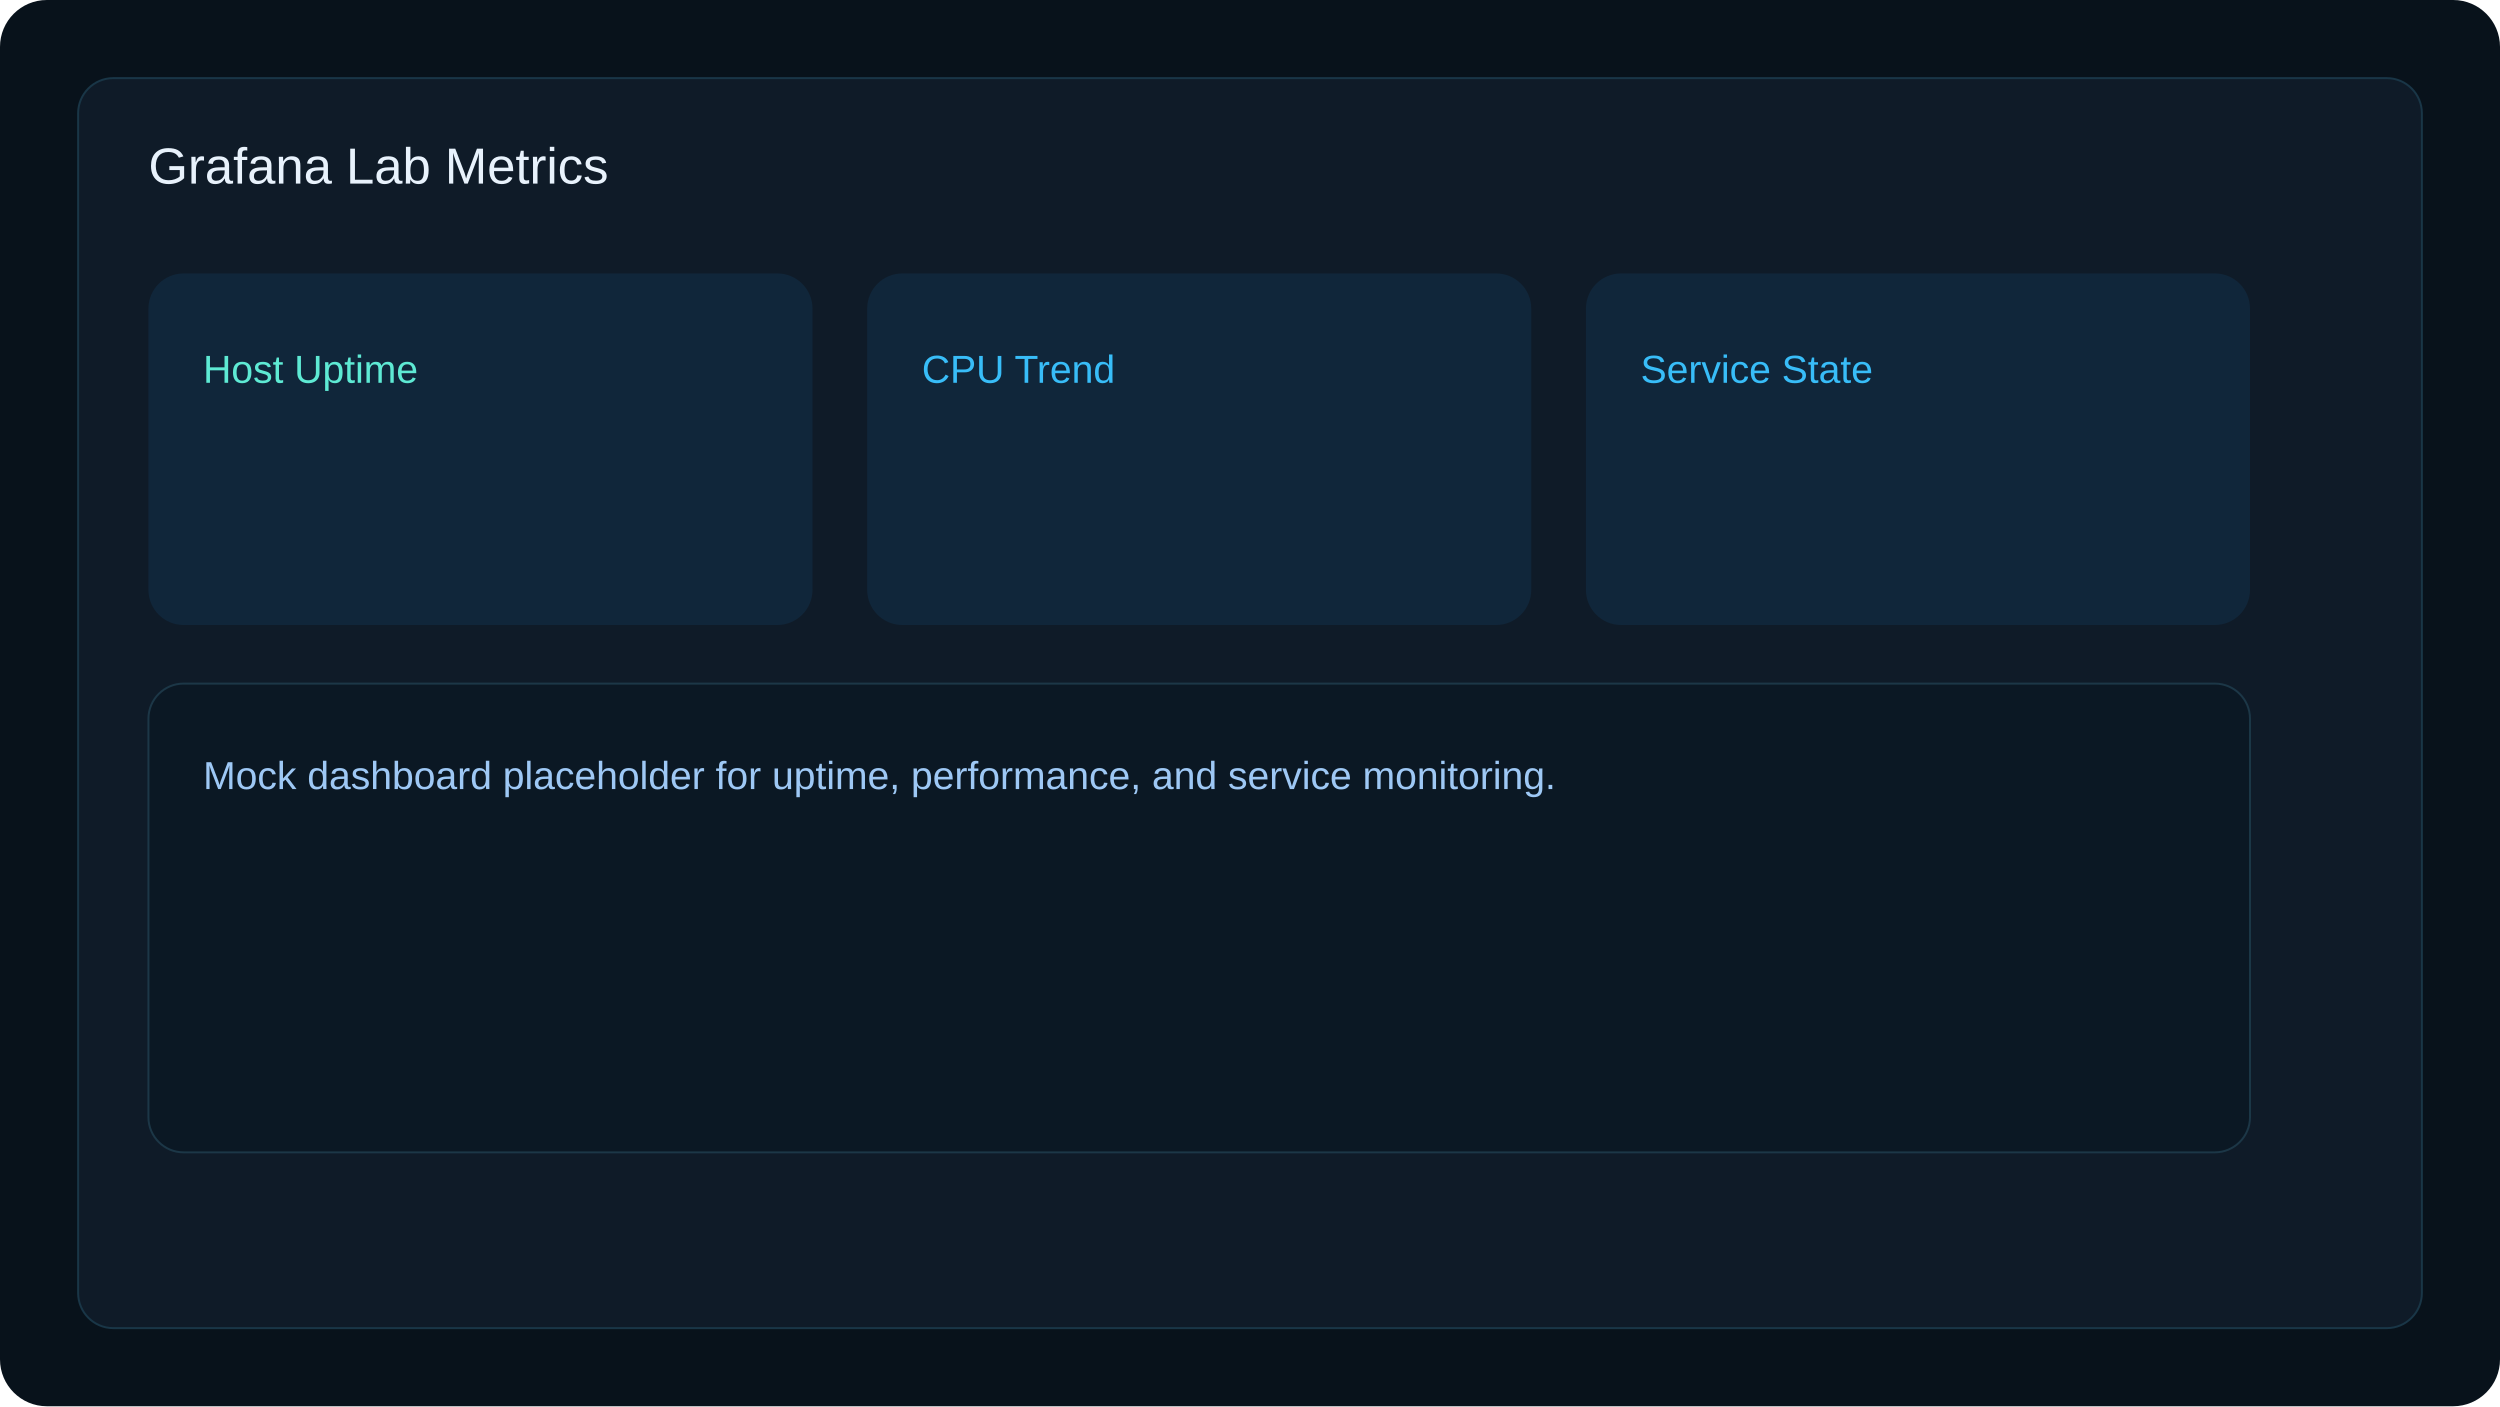
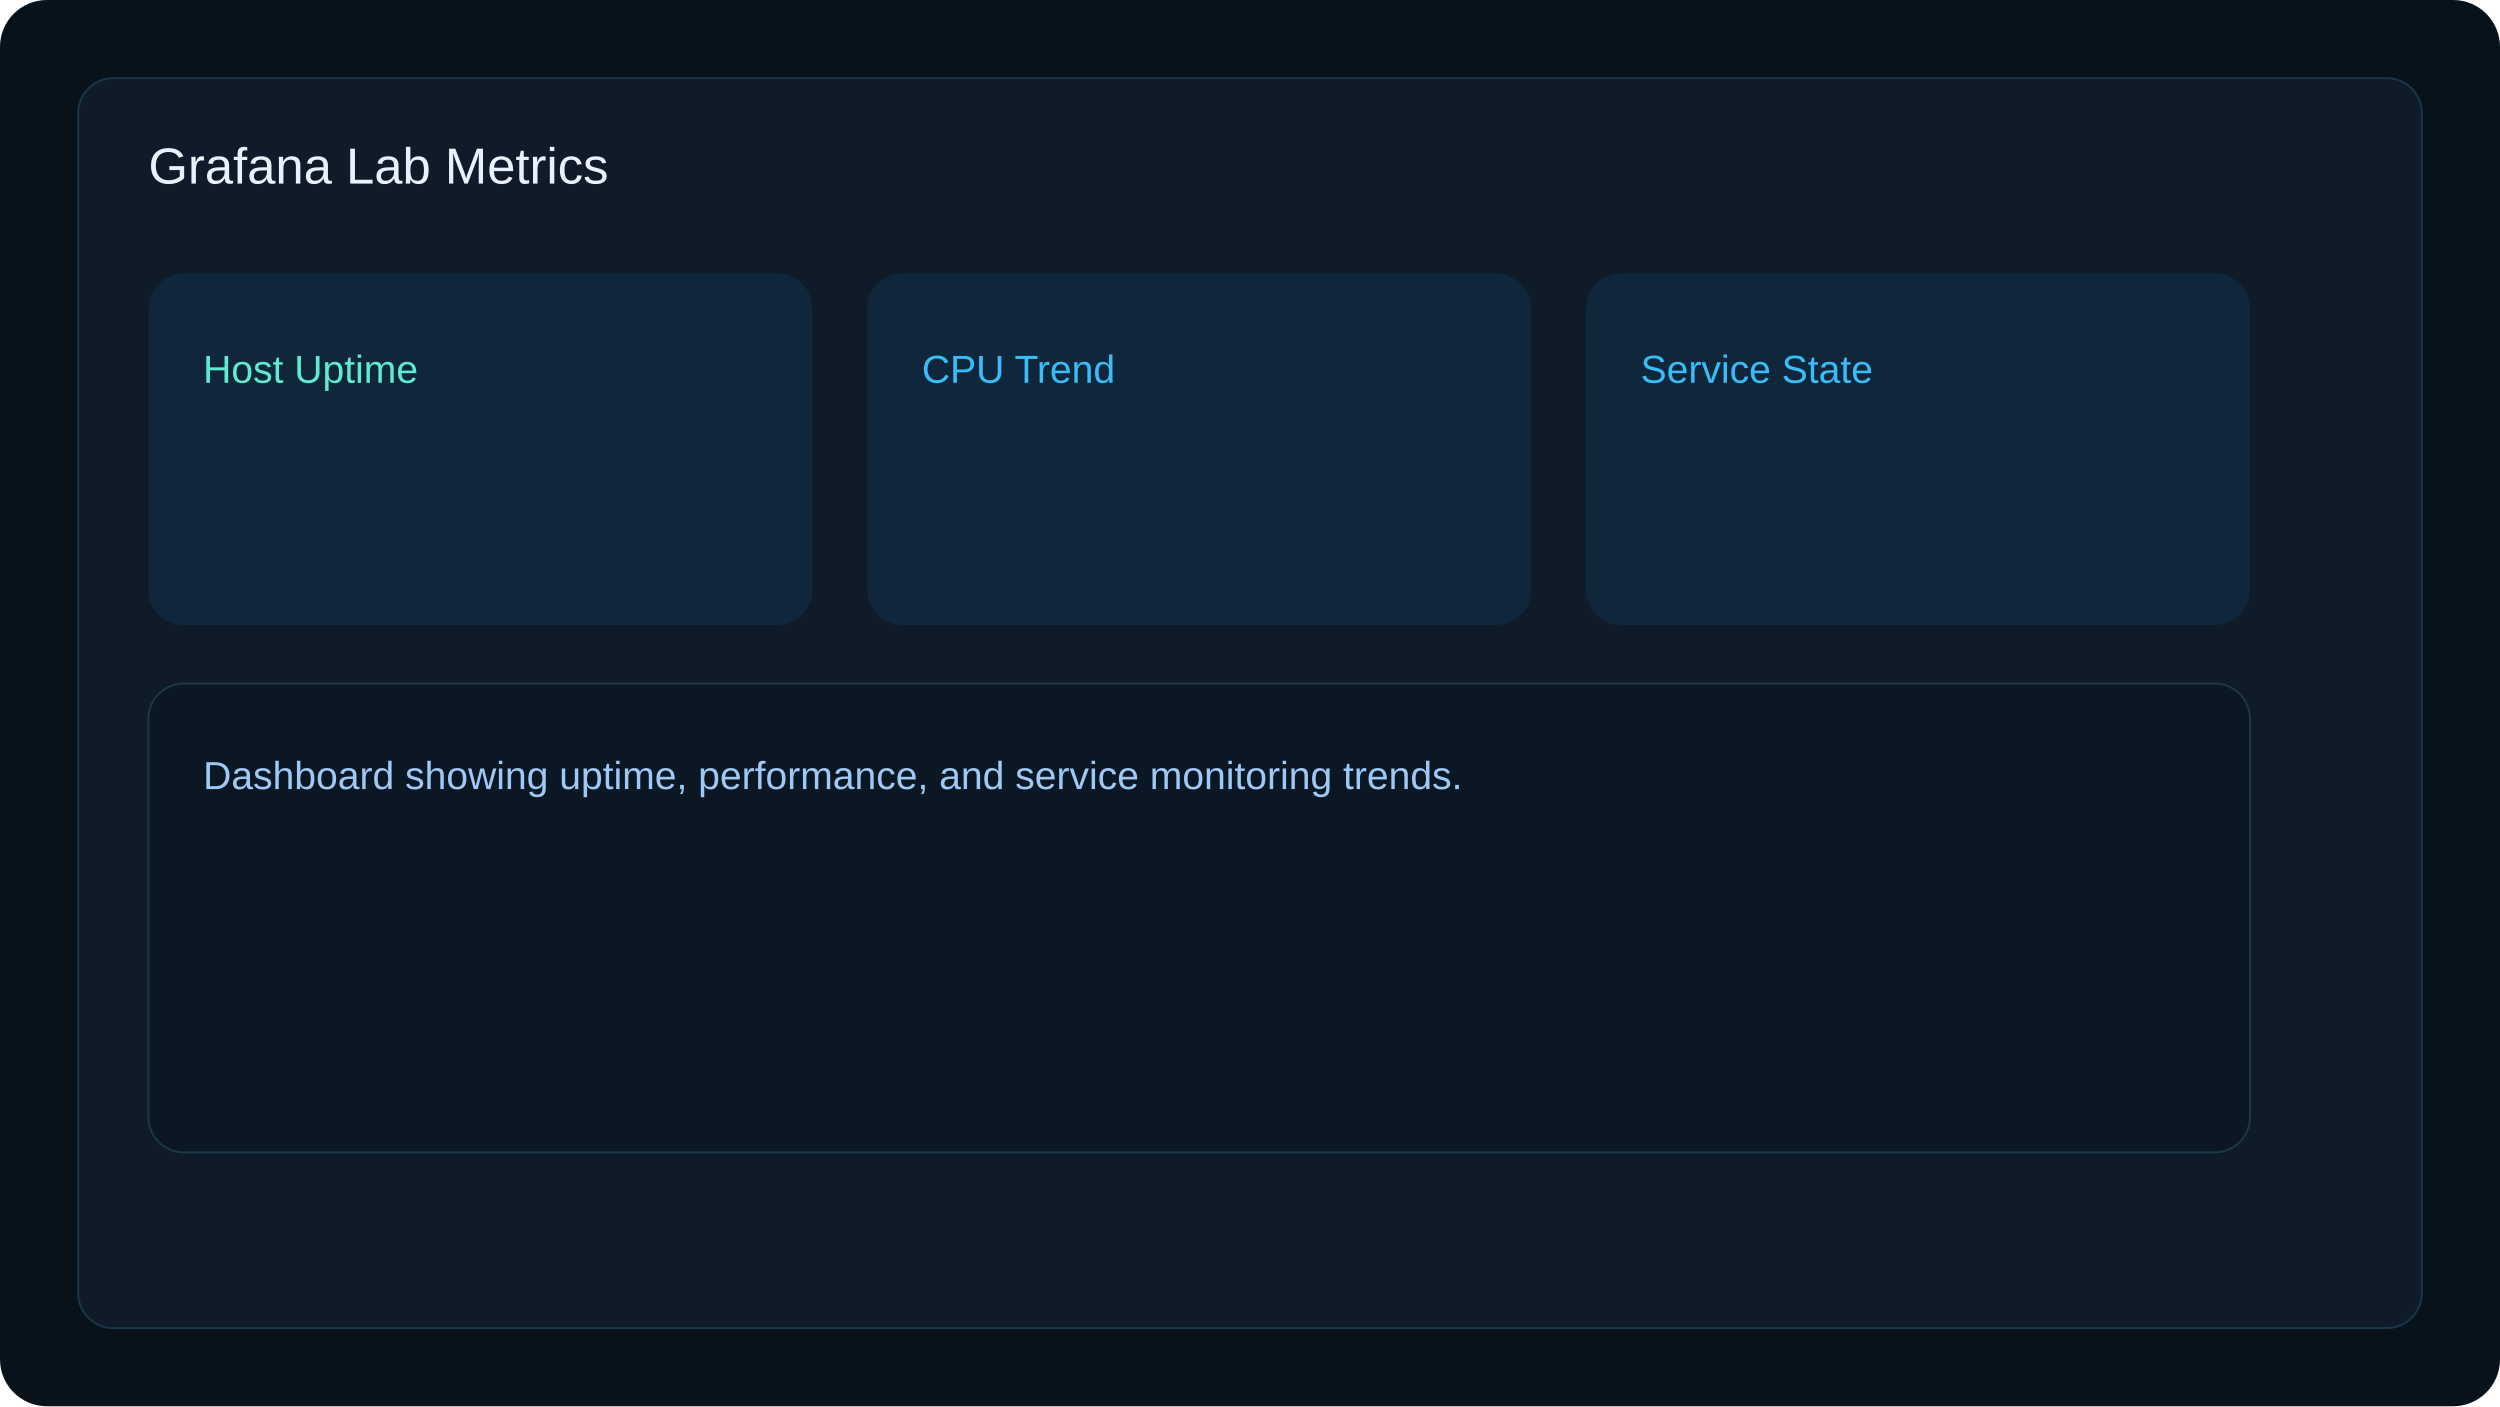
<svg xmlns="http://www.w3.org/2000/svg" width="1280" height="720" viewBox="0 0 1280 720" fill="none">
  <rect width="1280" height="720" rx="24" fill="#08121b" />
  <rect x="40" y="40" width="1200" height="640" rx="18" fill="#0f1b28" stroke="#193647" />
  <text x="76" y="94" fill="#e8f2fc" font-size="26" font-family="Segoe UI, Arial">Grafana Lab Metrics</text>
  <rect x="76" y="140" width="340" height="180" rx="18" fill="#10263a" />
  <rect x="444" y="140" width="340" height="180" rx="18" fill="#10263a" />
  <rect x="812" y="140" width="340" height="180" rx="18" fill="#10263a" />
  <text x="104" y="196" fill="#5eead4" font-size="20" font-family="Segoe UI, Arial">Host Uptime</text>
  <text x="472" y="196" fill="#38bdf8" font-size="20" font-family="Segoe UI, Arial">CPU Trend</text>
  <text x="840" y="196" fill="#38bdf8" font-size="20" font-family="Segoe UI, Arial">Service State</text>
  <rect x="76" y="350" width="1076" height="240" rx="18" fill="#0b1824" stroke="#1c3747" />
-   <text x="104" y="404" fill="#9ec8f5" font-size="20" font-family="Segoe UI, Arial">Mock dashboard placeholder for uptime, performance, and service monitoring.</text>
+   <text x="104" y="404" fill="#9ec8f5" font-size="20" font-family="Segoe UI, Arial">Dashboard showing uptime, performance, and service monitoring trends.</text>
</svg>
